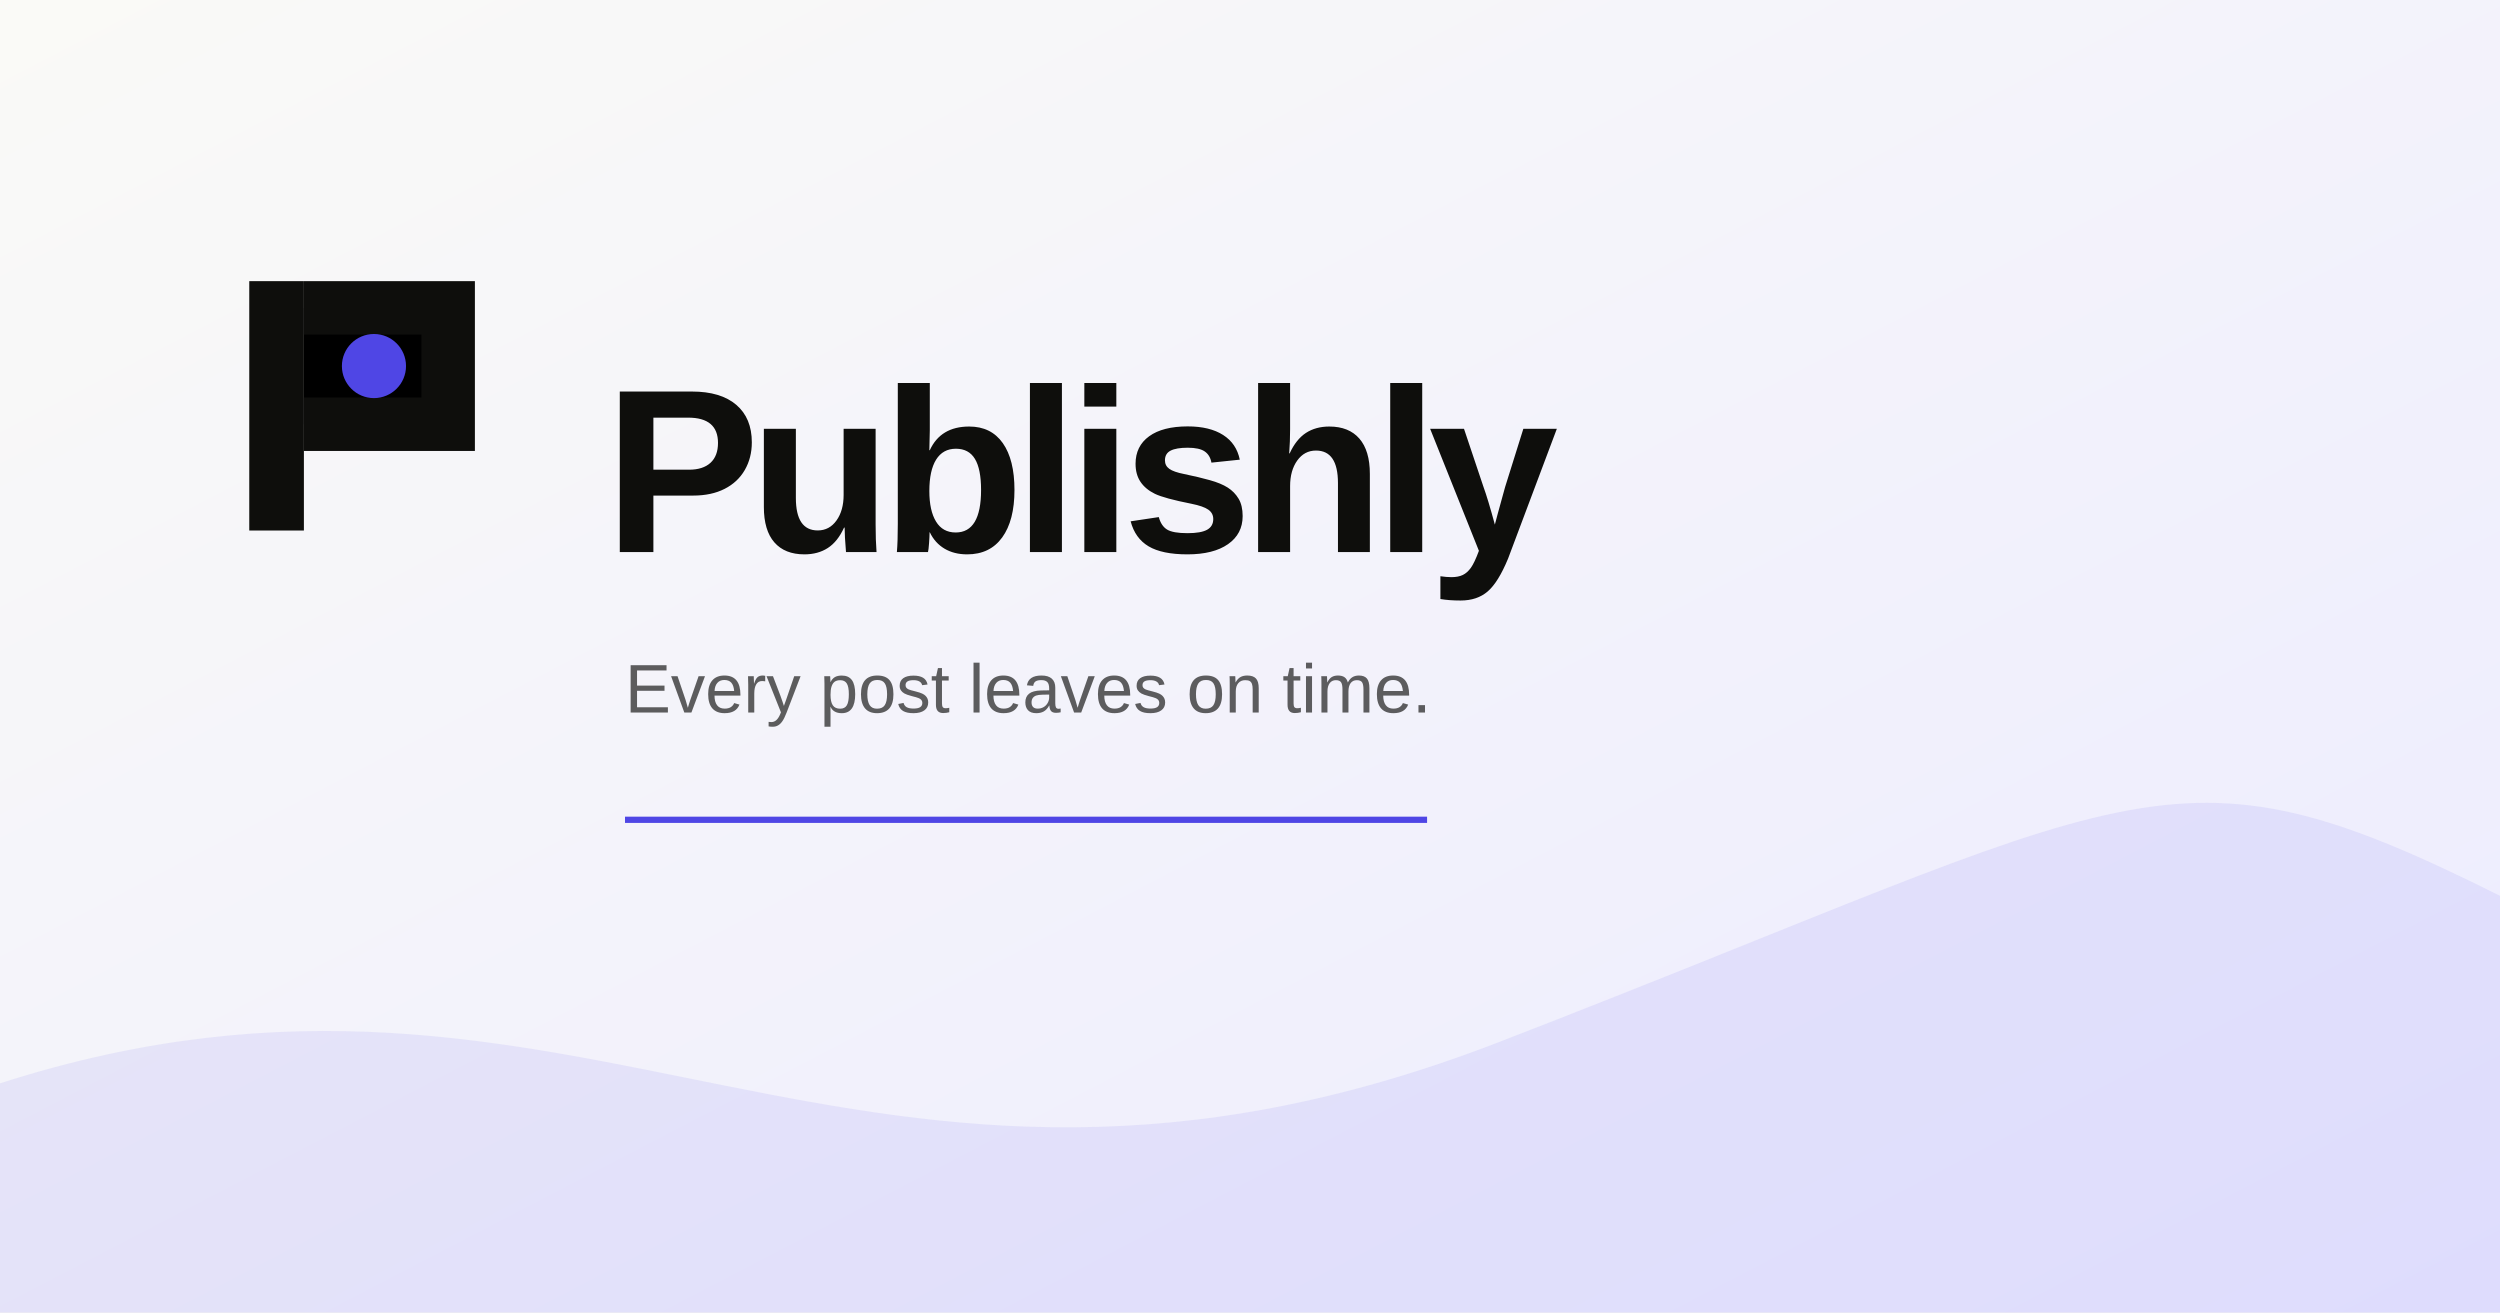
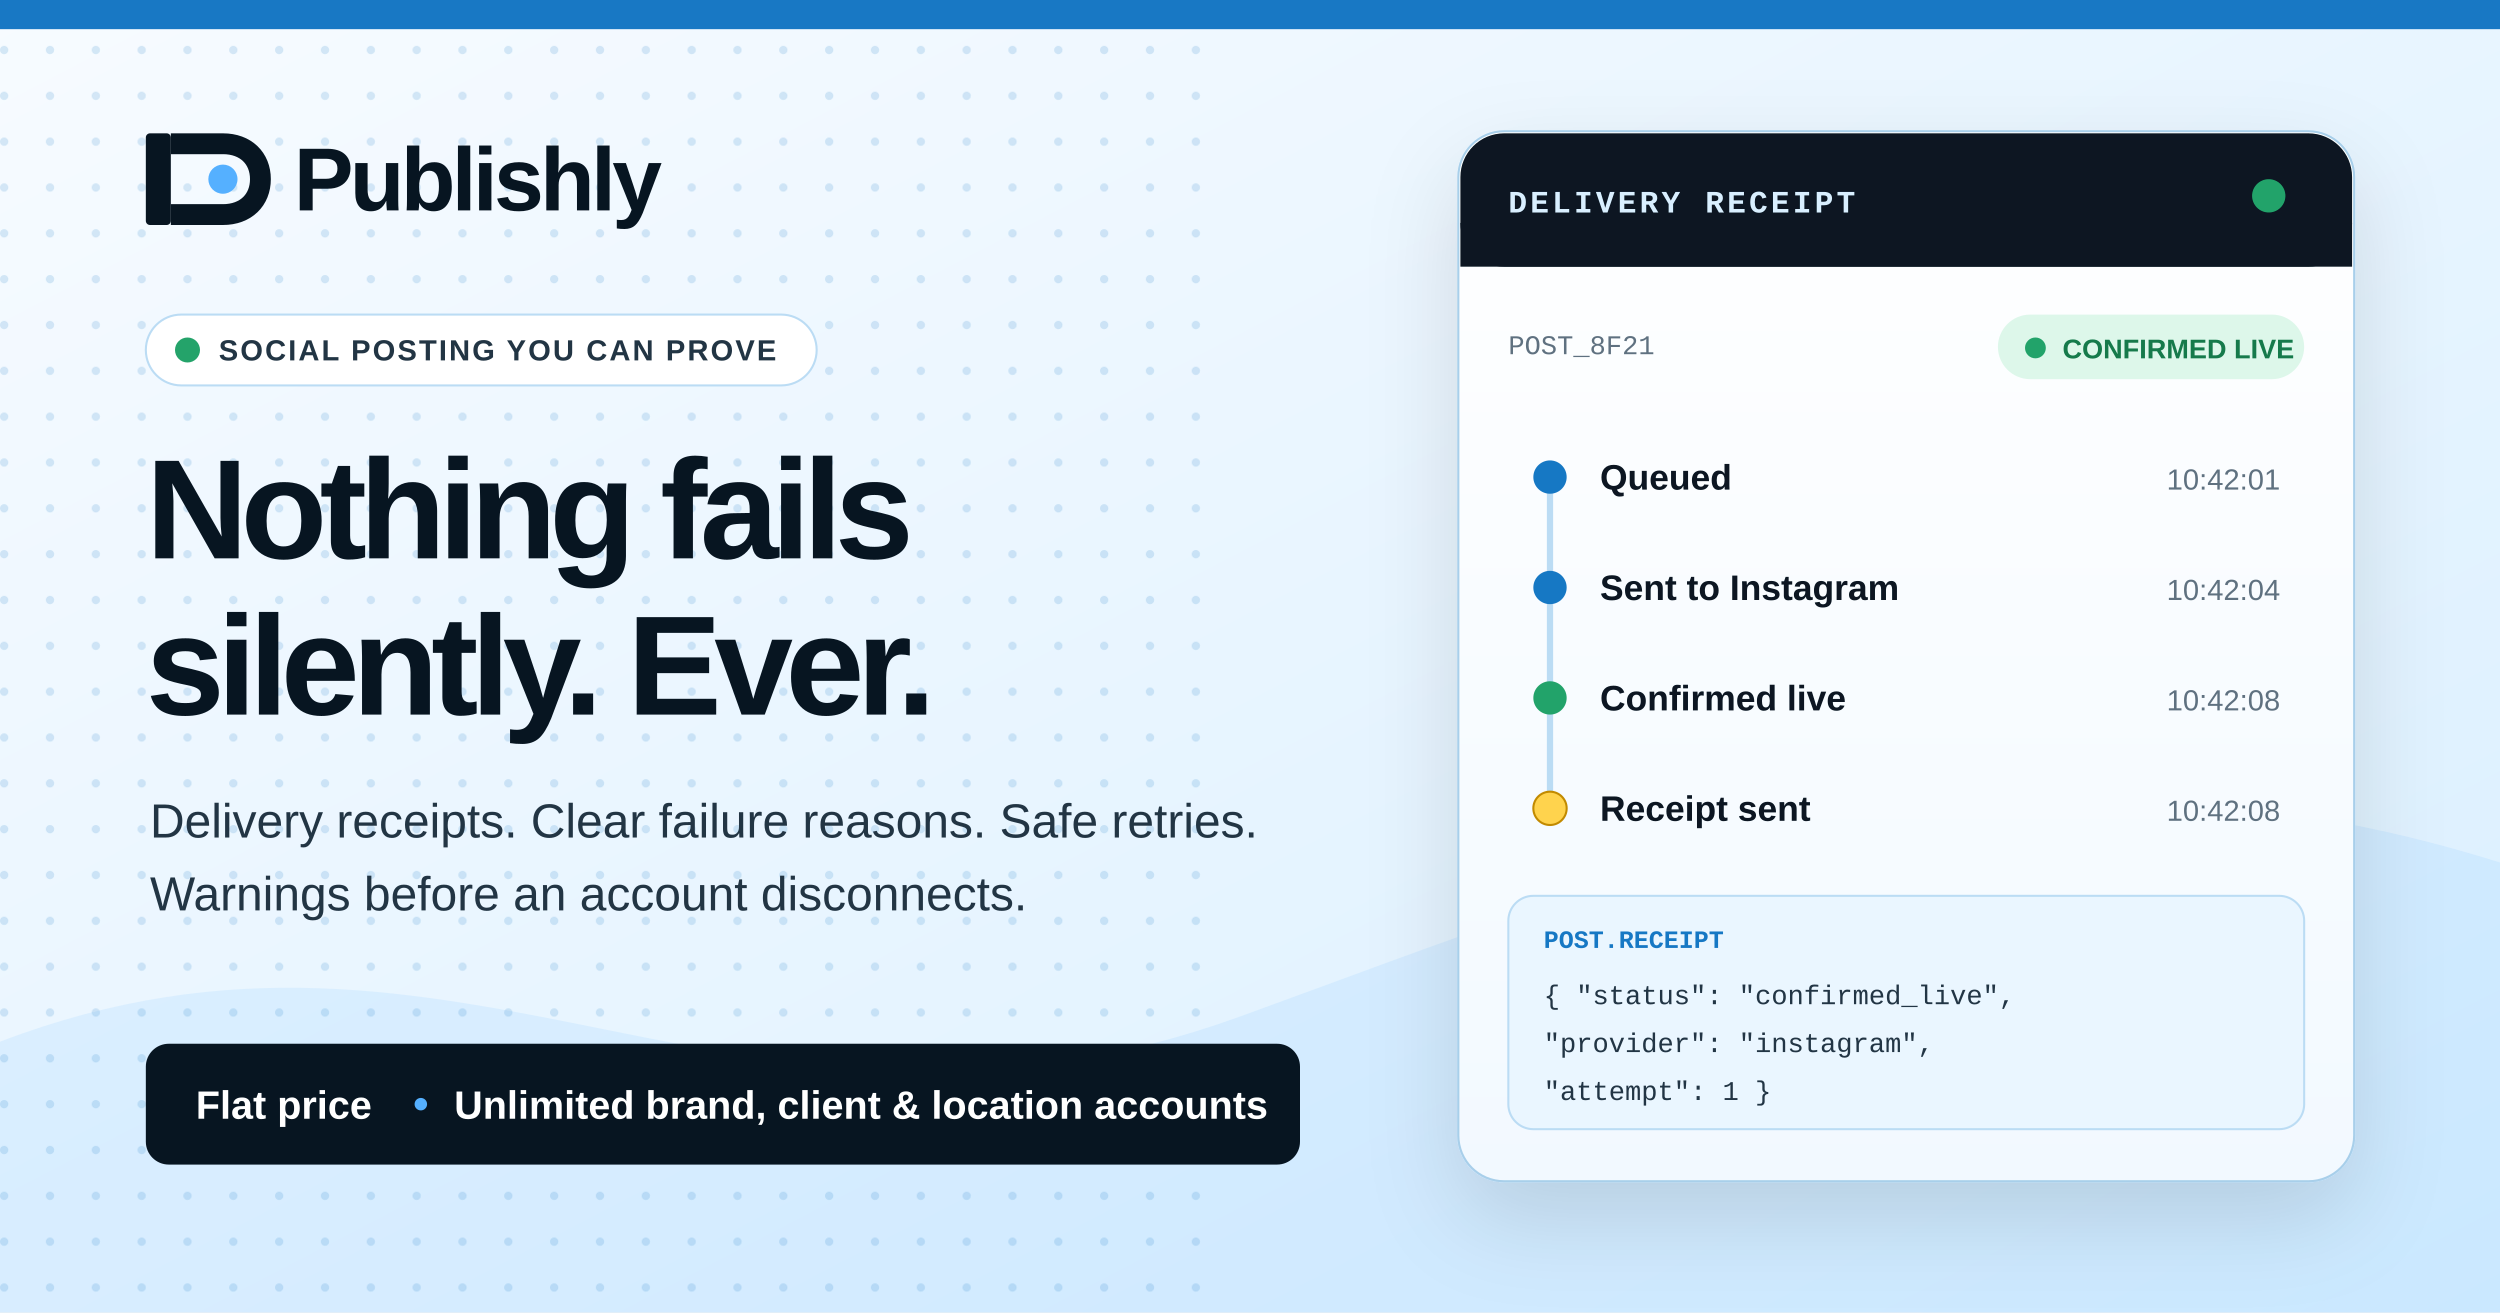
- <svg xmlns="http://www.w3.org/2000/svg" width="1200" height="630" viewBox="0 0 1200 630">
+ <svg xmlns="http://www.w3.org/2000/svg" width="1200" height="630" viewBox="0 0 1200 630" role="img" aria-labelledby="title description">
  <defs>
-     <linearGradient id="paper" x1="0" y1="0" x2="1" y2="1">
-       <stop stop-color="#FAFAF7" />
-       <stop offset="1" stop-color="#ECEBFF" />
+     <linearGradient id="sky" x1="0" y1="0" x2="1" y2="1">
+       <stop stop-color="#F7FBFF" />
+       <stop offset="1" stop-color="#D9EFFF" />
    </linearGradient>
+     <linearGradient id="receipt" x1="0" y1="0" x2="0" y2="1">
+       <stop stop-color="#FFFFFF" />
+       <stop offset="1" stop-color="#F2F9FF" />
+     </linearGradient>
+     <pattern id="dots" width="22" height="22" patternUnits="userSpaceOnUse">
+       <circle cx="2" cy="2" r="2" fill="#1878C4" opacity=".16" />
+     </pattern>
+     <filter id="shadow" x="-20%" y="-20%" width="140%" height="150%">
+       <feDropShadow dx="0" dy="18" stdDeviation="22" flood-color="#071521" flood-opacity=".12" />
+     </filter>
  </defs>
-   <rect width="1200" height="630" fill="url(#paper)" />
-   <path d="M0 520C280 430 410 620 720 500S1040 350 1200 430V630H0Z" fill="#4F46E5" opacity=".09" />
-   <g transform="translate(94 115) scale(5.7)">
-     <rect x="4.5" y="3.5" width="4.6" height="21" fill="#0E0E0C" />
-     <path d="M9.1 5.75H21.25V15.55H9.1" stroke="#0E0E0C" stroke-width="4.5" />
-     <circle cx="15" cy="10.65" r="2.7" fill="#4F46E5" />
+   <rect width="1200" height="630" fill="url(#sky)" />
+   <rect width="1200" height="14" fill="#1878C4" />
+   <path d="M0 500C222 415 357 574 595 488C788 418 964 340 1200 414V630H0Z" fill="#55B0FF" opacity=".11" />
+   <rect x="0" y="14" width="590" height="616" fill="url(#dots)" />
+   <g transform="translate(70 62)">
+     <g transform="translate(0 2)">
+       <rect x="0" y="0" width="12" height="44" rx="2" fill="#071521" />
+       <path d="M12 5H37C48 5 55 12 55 22S48 39 37 39H12" fill="none" stroke="#071521" stroke-width="10" />
+       <circle cx="37" cy="22" r="7" fill="#55B0FF" />
+     </g>
+     <text x="71" y="39" fill="#071521" font-family="Arial, Helvetica, sans-serif" font-size="43" font-weight="700" letter-spacing="-1.8">Publishly</text>
  </g>
-   <text x="290" y="265" fill="#0E0E0C" font-family="Arial,Helvetica,sans-serif" font-size="112" font-weight="700" letter-spacing="-5">Publishly</text>
-   <text x="300" y="342" fill="#0E0E0C" opacity=".66" font-family="Arial,Helvetica,sans-serif" font-size="33">Every post leaves on time.</text>
-   <rect x="300" y="392" width="385" height="3" fill="#4F46E5" />
+   <g transform="translate(70 151)">
+     <rect width="322" height="34" rx="17" fill="#FFFFFF" stroke="#BBDCF4" />
+     <circle cx="20" cy="17" r="6" fill="#24A36A" />
+     <text x="35" y="22" fill="#223544" font-family="Arial, Helvetica, sans-serif" font-size="14" font-weight="700" letter-spacing="1">SOCIAL POSTING YOU CAN PROVE</text>
+   </g>
+   <text x="70" y="268" fill="#071521" font-family="Arial, Helvetica, sans-serif" font-size="68" font-weight="800" letter-spacing="-3.6">Nothing fails</text>
+   <text x="70" y="343" fill="#071521" font-family="Arial, Helvetica, sans-serif" font-size="68" font-weight="800" letter-spacing="-3.6">silently. Ever.</text>
+   <text x="72" y="402" fill="#223544" font-family="Arial, Helvetica, sans-serif" font-size="23">Delivery receipts. Clear failure reasons. Safe retries.</text>
+   <text x="72" y="437" fill="#223544" font-family="Arial, Helvetica, sans-serif" font-size="23">Warnings before an account disconnects.</text>
+   <g transform="translate(70 501)">
+     <rect width="554" height="58" rx="11" fill="#071521" />
+     <text x="24" y="36" fill="#FFFFFF" font-family="Arial, Helvetica, sans-serif" font-size="19" font-weight="700">Flat price</text>
+     <circle cx="132" cy="29" r="3" fill="#55B0FF" />
+     <text x="148" y="36" fill="#FFFFFF" font-family="Arial, Helvetica, sans-serif" font-size="19" font-weight="700">Unlimited brand, client &amp; location accounts</text>
+   </g>
+   <g transform="translate(700 63)" filter="url(#shadow)">
+     <rect width="430" height="504" rx="22" fill="url(#receipt)" stroke="#A8CFEA" />
+     <rect x="1" y="1" width="428" height="64" rx="21" fill="#071521" />
+     <path d="M1 44H429V65H1Z" fill="#071521" />
+     <text x="24" y="39" fill="#D9EFFF" font-family="Courier New, monospace" font-size="15" font-weight="700" letter-spacing="1.5">DELIVERY RECEIPT</text>
+     <circle cx="389" cy="31" r="8" fill="#24A36A" />
+     <g transform="translate(24 92)">
+       <text x="0" y="15" fill="#5F7180" font-family="Courier New, monospace" font-size="13">POST_8F21</text>
+       <rect x="235" y="-4" width="147" height="31" rx="15.5" fill="#DDF7EA" />
+       <circle cx="253" cy="12" r="5" fill="#24A36A" />
+       <text x="266" y="17" fill="#137A4B" font-family="Arial, Helvetica, sans-serif" font-size="13" font-weight="700">CONFIRMED LIVE</text>
+     </g>
+     <line x1="44" y1="165" x2="44" y2="324" stroke="#BBDCF4" stroke-width="3" />
+     <g font-family="Arial, Helvetica, sans-serif">
+       <circle cx="44" cy="166" r="8" fill="#1878C4" />
+       <text x="68" y="172" fill="#071521" font-size="17" font-weight="700">Queued</text>
+       <text x="340" y="172" fill="#5F7180" font-size="14">10:42:01</text>
+       <circle cx="44" cy="219" r="8" fill="#1878C4" />
+       <text x="68" y="225" fill="#071521" font-size="17" font-weight="700">Sent to Instagram</text>
+       <text x="340" y="225" fill="#5F7180" font-size="14">10:42:04</text>
+       <circle cx="44" cy="272" r="8" fill="#24A36A" />
+       <text x="68" y="278" fill="#071521" font-size="17" font-weight="700">Confirmed live</text>
+       <text x="340" y="278" fill="#5F7180" font-size="14">10:42:08</text>
+       <circle cx="44" cy="325" r="8" fill="#FFD34D" stroke="#C28A00" />
+       <text x="68" y="331" fill="#071521" font-size="17" font-weight="700">Receipt sent</text>
+       <text x="340" y="331" fill="#5F7180" font-size="14">10:42:08</text>
+     </g>
+     <g transform="translate(24 367)">
+       <rect width="382" height="112" rx="12" fill="#EAF6FF" stroke="#BBDCF4" />
+       <text x="17" y="25" fill="#1878C4" font-family="Courier New, monospace" font-size="12" font-weight="700">POST.RECEIPT</text>
+       <text x="17" y="52" fill="#223544" font-family="Courier New, monospace" font-size="13">{ "status": "confirmed_live",</text>
+       <text x="17" y="75" fill="#223544" font-family="Courier New, monospace" font-size="13">  "provider": "instagram",</text>
+       <text x="17" y="98" fill="#223544" font-family="Courier New, monospace" font-size="13">  "attempt": 1 }</text>
+     </g>
+   </g>
</svg>
